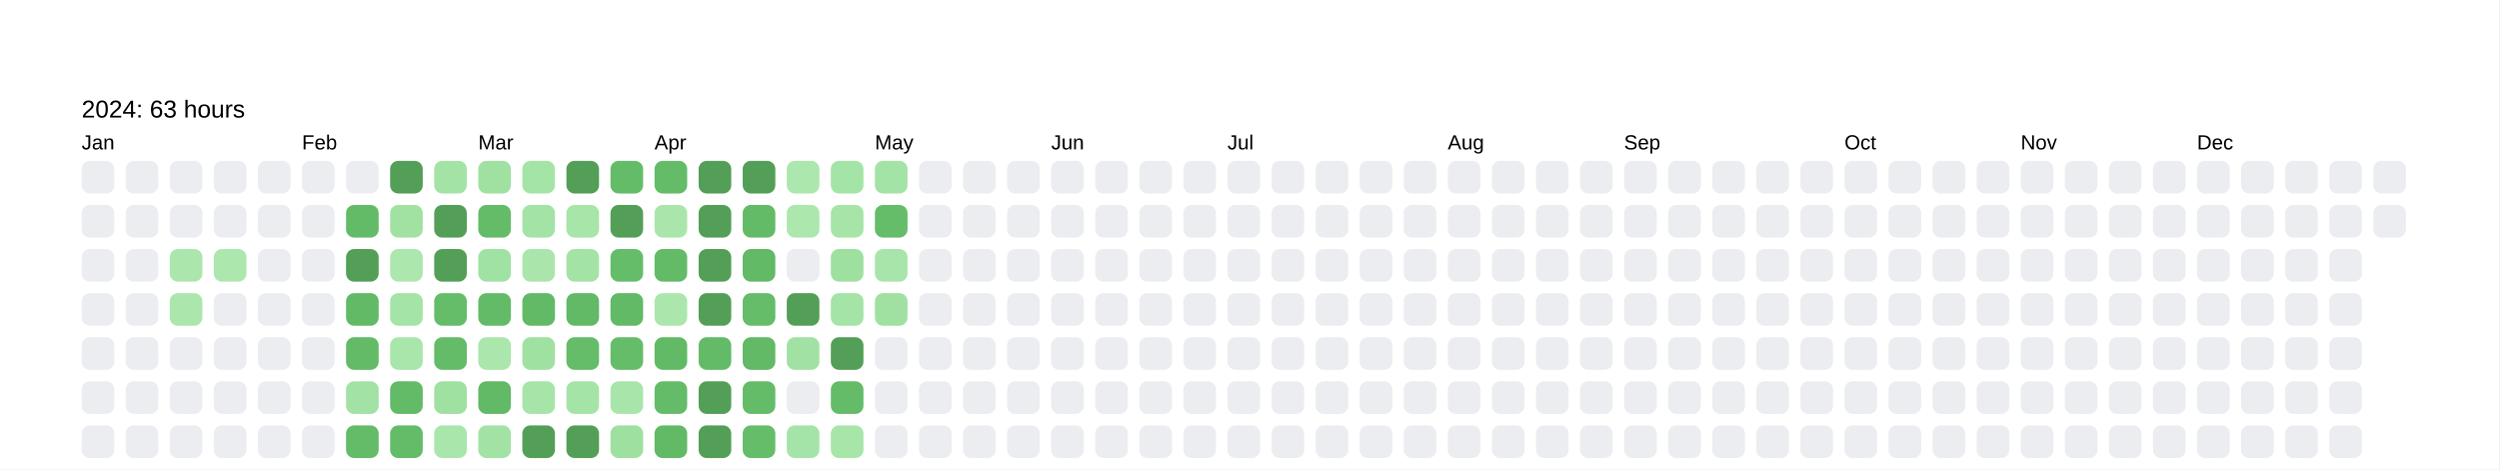
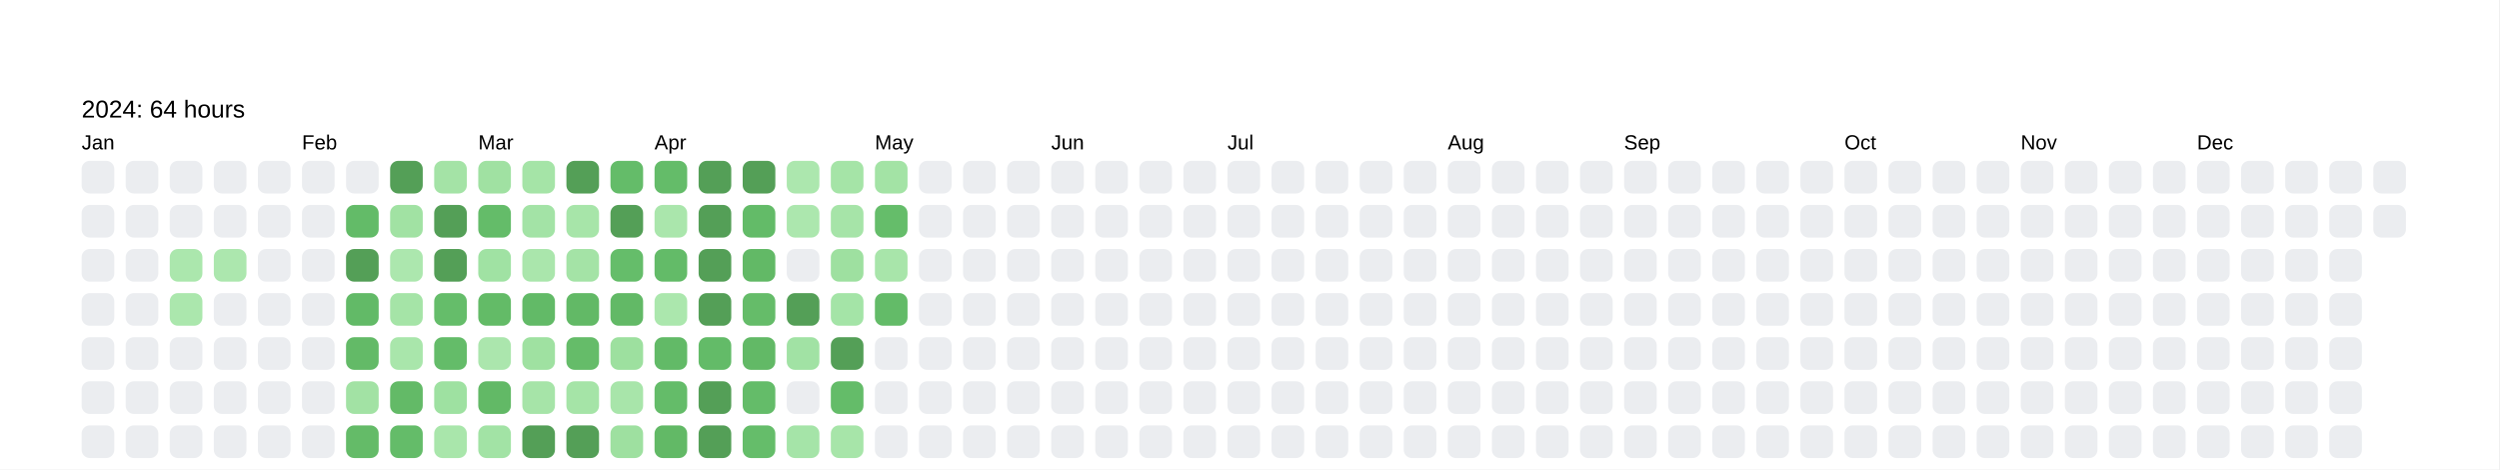
<svg xmlns="http://www.w3.org/2000/svg" baseProfile="full" height="57.5mm" version="1.1" viewBox="0,0,306.2,57.5" width="306.2mm">
  <defs />
  <rect fill="#FFFFFF" height="57.5" width="306.2" x="0" y="0" />
  <text fill="#000000" style="font-size:6px; font-family:Arial; font-weight:bold;" x="10" y="10" />
-   <text fill="#000000" style="font-size:3px; font-family:Arial;" x="10" y="14.4">2024: 63 hours</text>
+   <text fill="#000000" style="font-size:3px; font-family:Arial;" x="10" y="14.4">2024: 64 hours</text>
  <text fill="#000000" style="font-size:2.5px; font-family:Arial" x="10" y="18.3">Jan</text>
  <rect fill="#EBEDF0" height="4" rx="1" ry="1" width="4" x="10" y="19.7" />
  <rect fill="#EBEDF0" height="4" rx="1" ry="1" width="4" x="10" y="25.1" />
  <rect fill="#EBEDF0" height="4" rx="1" ry="1" width="4" x="10" y="30.5" />
  <rect fill="#EBEDF0" height="4" rx="1" ry="1" width="4" x="10" y="35.9" />
  <rect fill="#EBEDF0" height="4" rx="1" ry="1" width="4" x="10" y="41.3" />
  <rect fill="#EBEDF0" height="4" rx="1" ry="1" width="4" x="10" y="46.7" />
  <rect fill="#EBEDF0" height="4" rx="1" ry="1" width="4" x="10" y="52.1" />
  <rect fill="#EBEDF0" height="4" rx="1" ry="1" width="4" x="15.4" y="19.7" />
  <rect fill="#EBEDF0" height="4" rx="1" ry="1" width="4" x="15.4" y="25.1" />
  <rect fill="#EBEDF0" height="4" rx="1" ry="1" width="4" x="15.4" y="30.5" />
  <rect fill="#EBEDF0" height="4" rx="1" ry="1" width="4" x="15.4" y="35.9" />
  <rect fill="#EBEDF0" height="4" rx="1" ry="1" width="4" x="15.4" y="41.3" />
  <rect fill="#EBEDF0" height="4" rx="1" ry="1" width="4" x="15.4" y="46.7" />
  <rect fill="#EBEDF0" height="4" rx="1" ry="1" width="4" x="15.4" y="52.1" />
  <rect fill="#EBEDF0" height="4" rx="1" ry="1" width="4" x="20.8" y="19.7" />
  <rect fill="#EBEDF0" height="4" rx="1" ry="1" width="4" x="20.8" y="25.1" />
  <rect fill="#abe7ad" height="4" rx="1" ry="1" width="4" x="20.8" y="30.5" />
  <rect fill="#abe7ad" height="4" rx="1" ry="1" width="4" x="20.8" y="35.9" />
  <rect fill="#EBEDF0" height="4" rx="1" ry="1" width="4" x="20.8" y="41.3" />
  <rect fill="#EBEDF0" height="4" rx="1" ry="1" width="4" x="20.8" y="46.7" />
  <rect fill="#EBEDF0" height="4" rx="1" ry="1" width="4" x="20.8" y="52.1" />
  <rect fill="#EBEDF0" height="4" rx="1" ry="1" width="4" x="26.2" y="19.7" />
  <rect fill="#EBEDF0" height="4" rx="1" ry="1" width="4" x="26.2" y="25.1" />
  <rect fill="#ace7ae" height="4" rx="1" ry="1" width="4" x="26.2" y="30.5" />
  <rect fill="#EBEDF0" height="4" rx="1" ry="1" width="4" x="26.2" y="35.9" />
  <rect fill="#EBEDF0" height="4" rx="1" ry="1" width="4" x="26.2" y="41.3" />
  <rect fill="#EBEDF0" height="4" rx="1" ry="1" width="4" x="26.2" y="46.7" />
  <rect fill="#EBEDF0" height="4" rx="1" ry="1" width="4" x="26.2" y="52.1" />
  <rect fill="#EBEDF0" height="4" rx="1" ry="1" width="4" x="31.6" y="19.7" />
  <rect fill="#EBEDF0" height="4" rx="1" ry="1" width="4" x="31.6" y="25.1" />
  <rect fill="#EBEDF0" height="4" rx="1" ry="1" width="4" x="31.6" y="30.5" />
  <rect fill="#EBEDF0" height="4" rx="1" ry="1" width="4" x="31.6" y="35.9" />
  <rect fill="#EBEDF0" height="4" rx="1" ry="1" width="4" x="31.6" y="41.3" />
  <rect fill="#EBEDF0" height="4" rx="1" ry="1" width="4" x="31.6" y="46.7" />
  <rect fill="#EBEDF0" height="4" rx="1" ry="1" width="4" x="31.6" y="52.1" />
  <text fill="#000000" style="font-size:2.5px; font-family:Arial" x="37.0" y="18.3">Feb</text>
  <rect fill="#EBEDF0" height="4" rx="1" ry="1" width="4" x="37.0" y="19.7" />
  <rect fill="#EBEDF0" height="4" rx="1" ry="1" width="4" x="37.0" y="25.1" />
  <rect fill="#EBEDF0" height="4" rx="1" ry="1" width="4" x="37.0" y="30.5" />
  <rect fill="#EBEDF0" height="4" rx="1" ry="1" width="4" x="37.0" y="35.9" />
  <rect fill="#EBEDF0" height="4" rx="1" ry="1" width="4" x="37.0" y="41.3" />
  <rect fill="#EBEDF0" height="4" rx="1" ry="1" width="4" x="37.0" y="46.7" />
  <rect fill="#EBEDF0" height="4" rx="1" ry="1" width="4" x="37.0" y="52.1" />
  <rect fill="#EBEDF0" height="4" rx="1" ry="1" width="4" x="42.4" y="19.7" />
  <rect fill="#63bb68" height="4" rx="1" ry="1" width="4" x="42.4" y="25.1" />
  <rect fill="#549F57" height="4" rx="1" ry="1" width="4" x="42.4" y="30.5" />
  <rect fill="#62ba67" height="4" rx="1" ry="1" width="4" x="42.4" y="35.9" />
  <rect fill="#63ba67" height="4" rx="1" ry="1" width="4" x="42.4" y="41.3" />
  <rect fill="#a2e2a4" height="4" rx="1" ry="1" width="4" x="42.4" y="46.7" />
  <rect fill="#64bb68" height="4" rx="1" ry="1" width="4" x="42.4" y="52.1" />
  <rect fill="#549F57" height="4" rx="1" ry="1" width="4" x="47.8" y="19.7" />
  <rect fill="#a1e2a3" height="4" rx="1" ry="1" width="4" x="47.8" y="25.1" />
  <rect fill="#ace7ae" height="4" rx="1" ry="1" width="4" x="47.8" y="30.5" />
  <rect fill="#a5e4a7" height="4" rx="1" ry="1" width="4" x="47.8" y="35.9" />
  <rect fill="#a9e6ab" height="4" rx="1" ry="1" width="4" x="47.8" y="41.3" />
  <rect fill="#63ba67" height="4" rx="1" ry="1" width="4" x="47.8" y="46.7" />
  <rect fill="#64bc69" height="4" rx="1" ry="1" width="4" x="47.8" y="52.1" />
  <rect fill="#a4e3a6" height="4" rx="1" ry="1" width="4" x="53.2" y="19.7" />
  <rect fill="#549F57" height="4" rx="1" ry="1" width="4" x="53.2" y="25.1" />
  <rect fill="#549F57" height="4" rx="1" ry="1" width="4" x="53.2" y="30.5" />
  <rect fill="#65bd6a" height="4" rx="1" ry="1" width="4" x="53.2" y="35.9" />
  <rect fill="#64bc69" height="4" rx="1" ry="1" width="4" x="53.2" y="41.3" />
  <rect fill="#9ee1a1" height="4" rx="1" ry="1" width="4" x="53.2" y="46.7" />
  <rect fill="#a9e6ab" height="4" rx="1" ry="1" width="4" x="53.2" y="52.1" />
  <text fill="#000000" style="font-size:2.5px; font-family:Arial" x="58.6" y="18.3">Mar</text>
  <rect fill="#a0e1a2" height="4" rx="1" ry="1" width="4" x="58.6" y="19.7" />
  <rect fill="#64bc69" height="4" rx="1" ry="1" width="4" x="58.6" y="25.1" />
  <rect fill="#a0e2a3" height="4" rx="1" ry="1" width="4" x="58.6" y="30.5" />
  <rect fill="#63bb67" height="4" rx="1" ry="1" width="4" x="58.6" y="35.9" />
  <rect fill="#abe6ad" height="4" rx="1" ry="1" width="4" x="58.6" y="41.3" />
  <rect fill="#62b966" height="4" rx="1" ry="1" width="4" x="58.6" y="46.7" />
  <rect fill="#a2e3a5" height="4" rx="1" ry="1" width="4" x="58.6" y="52.1" />
  <rect fill="#a5e4a7" height="4" rx="1" ry="1" width="4" x="64" y="19.7" />
  <rect fill="#a3e3a6" height="4" rx="1" ry="1" width="4" x="64" y="25.1" />
  <rect fill="#aae6ac" height="4" rx="1" ry="1" width="4" x="64" y="30.5" />
  <rect fill="#62ba67" height="4" rx="1" ry="1" width="4" x="64" y="35.9" />
  <rect fill="#9fe1a1" height="4" rx="1" ry="1" width="4" x="64" y="41.3" />
  <rect fill="#a6e4a8" height="4" rx="1" ry="1" width="4" x="64" y="46.7" />
  <rect fill="#549F57" height="4" rx="1" ry="1" width="4" x="64" y="52.1" />
  <rect fill="#549F57" height="4" rx="1" ry="1" width="4" x="69.4" y="19.7" />
  <rect fill="#a7e5a9" height="4" rx="1" ry="1" width="4" x="69.4" y="25.1" />
  <rect fill="#a4e3a6" height="4" rx="1" ry="1" width="4" x="69.4" y="30.5" />
  <rect fill="#62b966" height="4" rx="1" ry="1" width="4" x="69.4" y="35.9" />
  <rect fill="#65bc69" height="4" rx="1" ry="1" width="4" x="69.4" y="41.3" />
  <rect fill="#a5e4a7" height="4" rx="1" ry="1" width="4" x="69.4" y="46.7" />
  <rect fill="#549F57" height="4" rx="1" ry="1" width="4" x="69.4" y="52.1" />
  <rect fill="#64bc69" height="4" rx="1" ry="1" width="4" x="74.8" y="19.7" />
  <rect fill="#549F57" height="4" rx="1" ry="1" width="4" x="74.8" y="25.1" />
  <rect fill="#65bd6a" height="4" rx="1" ry="1" width="4" x="74.8" y="30.5" />
  <rect fill="#62b966" height="4" rx="1" ry="1" width="4" x="74.8" y="35.9" />
-   <rect fill="#65bd6a" height="4" rx="1" ry="1" width="4" x="74.8" y="41.3" />
+   <rect fill="#9de09f" height="4" rx="1" ry="1" width="4" x="74.8" y="41.3" />
  <rect fill="#a8e5aa" height="4" rx="1" ry="1" width="4" x="74.8" y="46.7" />
  <rect fill="#9ee0a0" height="4" rx="1" ry="1" width="4" x="74.8" y="52.1" />
  <text fill="#000000" style="font-size:2.5px; font-family:Arial" x="80.2" y="18.3">Apr</text>
  <rect fill="#64bc69" height="4" rx="1" ry="1" width="4" x="80.2" y="19.7" />
  <rect fill="#aae6ac" height="4" rx="1" ry="1" width="4" x="80.2" y="25.1" />
  <rect fill="#63bb68" height="4" rx="1" ry="1" width="4" x="80.2" y="30.5" />
  <rect fill="#abe7ad" height="4" rx="1" ry="1" width="4" x="80.2" y="35.9" />
  <rect fill="#62ba67" height="4" rx="1" ry="1" width="4" x="80.2" y="41.3" />
  <rect fill="#64bc69" height="4" rx="1" ry="1" width="4" x="80.2" y="46.7" />
  <rect fill="#62b966" height="4" rx="1" ry="1" width="4" x="80.2" y="52.1" />
  <rect fill="#549F57" height="4" rx="1" ry="1" width="4" x="85.6" y="19.7" />
  <rect fill="#549F57" height="4" rx="1" ry="1" width="4" x="85.6" y="25.1" />
  <rect fill="#549F57" height="4" rx="1" ry="1" width="4" x="85.6" y="30.5" />
  <rect fill="#549F57" height="4" rx="1" ry="1" width="4" x="85.6" y="35.9" />
  <rect fill="#63bb68" height="4" rx="1" ry="1" width="4" x="85.6" y="41.3" />
  <rect fill="#549F57" height="4" rx="1" ry="1" width="4" x="85.6" y="46.7" />
  <rect fill="#549F57" height="4" rx="1" ry="1" width="4" x="85.6" y="52.1" />
  <rect fill="#549F57" height="4" rx="1" ry="1" width="4" x="91" y="19.7" />
  <rect fill="#63bb68" height="4" rx="1" ry="1" width="4" x="91" y="25.1" />
  <rect fill="#62b966" height="4" rx="1" ry="1" width="4" x="91" y="30.5" />
  <rect fill="#65bc69" height="4" rx="1" ry="1" width="4" x="91" y="35.9" />
  <rect fill="#62b966" height="4" rx="1" ry="1" width="4" x="91" y="41.3" />
  <rect fill="#64bc69" height="4" rx="1" ry="1" width="4" x="91" y="46.7" />
  <rect fill="#65bd6a" height="4" rx="1" ry="1" width="4" x="91" y="52.1" />
  <rect fill="#ace7ae" height="4" rx="1" ry="1" width="4" x="96.4" y="19.7" />
  <rect fill="#ace7ae" height="4" rx="1" ry="1" width="4" x="96.4" y="25.1" />
  <rect fill="#EBEDF0" height="4" rx="1" ry="1" width="4" x="96.4" y="30.5" />
  <rect fill="#549F57" height="4" rx="1" ry="1" width="4" x="96.4" y="35.9" />
  <rect fill="#a1e2a4" height="4" rx="1" ry="1" width="4" x="96.4" y="41.3" />
  <rect fill="#EBEDF0" height="4" rx="1" ry="1" width="4" x="96.4" y="46.7" />
  <rect fill="#a5e4a8" height="4" rx="1" ry="1" width="4" x="96.4" y="52.1" />
  <rect fill="#a5e4a7" height="4" rx="1" ry="1" width="4" x="101.8" y="19.7" />
  <rect fill="#a6e4a8" height="4" rx="1" ry="1" width="4" x="101.8" y="25.1" />
  <rect fill="#9ee0a0" height="4" rx="1" ry="1" width="4" x="101.8" y="30.5" />
  <rect fill="#a4e4a7" height="4" rx="1" ry="1" width="4" x="101.8" y="35.9" />
  <rect fill="#549F57" height="4" rx="1" ry="1" width="4" x="101.8" y="41.3" />
  <rect fill="#64bc69" height="4" rx="1" ry="1" width="4" x="101.8" y="46.7" />
  <rect fill="#a7e5a9" height="4" rx="1" ry="1" width="4" x="101.8" y="52.1" />
  <text fill="#000000" style="font-size:2.5px; font-family:Arial" x="107.2" y="18.3">May</text>
  <rect fill="#a3e3a5" height="4" rx="1" ry="1" width="4" x="107.2" y="19.7" />
  <rect fill="#65bd6a" height="4" rx="1" ry="1" width="4" x="107.2" y="25.1" />
  <rect fill="#a8e5aa" height="4" rx="1" ry="1" width="4" x="107.2" y="30.5" />
-   <rect fill="#a0e1a2" height="4" rx="1" ry="1" width="4" x="107.2" y="35.9" />
+   <rect fill="#63bb68" height="4" rx="1" ry="1" width="4" x="107.2" y="35.9" />
  <rect fill="#EBEDF0" height="4" rx="1" ry="1" width="4" x="107.2" y="41.3" />
  <rect fill="#EBEDF0" height="4" rx="1" ry="1" width="4" x="107.2" y="46.7" />
  <rect fill="#EBEDF0" height="4" rx="1" ry="1" width="4" x="107.2" y="52.1" />
  <rect fill="#EBEDF0" height="4" rx="1" ry="1" width="4" x="112.6" y="19.7" />
  <rect fill="#EBEDF0" height="4" rx="1" ry="1" width="4" x="112.6" y="25.1" />
  <rect fill="#EBEDF0" height="4" rx="1" ry="1" width="4" x="112.6" y="30.5" />
  <rect fill="#EBEDF0" height="4" rx="1" ry="1" width="4" x="112.6" y="35.9" />
  <rect fill="#EBEDF0" height="4" rx="1" ry="1" width="4" x="112.6" y="41.3" />
  <rect fill="#EBEDF0" height="4" rx="1" ry="1" width="4" x="112.6" y="46.7" />
  <rect fill="#EBEDF0" height="4" rx="1" ry="1" width="4" x="112.6" y="52.1" />
  <rect fill="#EBEDF0" height="4" rx="1" ry="1" width="4" x="118" y="19.7" />
  <rect fill="#EBEDF0" height="4" rx="1" ry="1" width="4" x="118" y="25.1" />
  <rect fill="#EBEDF0" height="4" rx="1" ry="1" width="4" x="118" y="30.5" />
  <rect fill="#EBEDF0" height="4" rx="1" ry="1" width="4" x="118" y="35.9" />
  <rect fill="#EBEDF0" height="4" rx="1" ry="1" width="4" x="118" y="41.3" />
  <rect fill="#EBEDF0" height="4" rx="1" ry="1" width="4" x="118" y="46.7" />
  <rect fill="#EBEDF0" height="4" rx="1" ry="1" width="4" x="118" y="52.1" />
  <rect fill="#EBEDF0" height="4" rx="1" ry="1" width="4" x="123.4" y="19.7" />
  <rect fill="#EBEDF0" height="4" rx="1" ry="1" width="4" x="123.4" y="25.1" />
  <rect fill="#EBEDF0" height="4" rx="1" ry="1" width="4" x="123.4" y="30.5" />
  <rect fill="#EBEDF0" height="4" rx="1" ry="1" width="4" x="123.4" y="35.9" />
  <rect fill="#EBEDF0" height="4" rx="1" ry="1" width="4" x="123.4" y="41.3" />
  <rect fill="#EBEDF0" height="4" rx="1" ry="1" width="4" x="123.4" y="46.7" />
  <rect fill="#EBEDF0" height="4" rx="1" ry="1" width="4" x="123.4" y="52.1" />
  <text fill="#000000" style="font-size:2.5px; font-family:Arial" x="128.8" y="18.3">Jun</text>
  <rect fill="#EBEDF0" height="4" rx="1" ry="1" width="4" x="128.8" y="19.7" />
  <rect fill="#EBEDF0" height="4" rx="1" ry="1" width="4" x="128.8" y="25.1" />
  <rect fill="#EBEDF0" height="4" rx="1" ry="1" width="4" x="128.8" y="30.5" />
  <rect fill="#EBEDF0" height="4" rx="1" ry="1" width="4" x="128.8" y="35.9" />
  <rect fill="#EBEDF0" height="4" rx="1" ry="1" width="4" x="128.8" y="41.3" />
  <rect fill="#EBEDF0" height="4" rx="1" ry="1" width="4" x="128.8" y="46.7" />
  <rect fill="#EBEDF0" height="4" rx="1" ry="1" width="4" x="128.8" y="52.1" />
  <rect fill="#EBEDF0" height="4" rx="1" ry="1" width="4" x="134.2" y="19.7" />
  <rect fill="#EBEDF0" height="4" rx="1" ry="1" width="4" x="134.2" y="25.1" />
  <rect fill="#EBEDF0" height="4" rx="1" ry="1" width="4" x="134.2" y="30.5" />
  <rect fill="#EBEDF0" height="4" rx="1" ry="1" width="4" x="134.2" y="35.9" />
  <rect fill="#EBEDF0" height="4" rx="1" ry="1" width="4" x="134.2" y="41.3" />
  <rect fill="#EBEDF0" height="4" rx="1" ry="1" width="4" x="134.2" y="46.7" />
  <rect fill="#EBEDF0" height="4" rx="1" ry="1" width="4" x="134.2" y="52.1" />
  <rect fill="#EBEDF0" height="4" rx="1" ry="1" width="4" x="139.6" y="19.7" />
  <rect fill="#EBEDF0" height="4" rx="1" ry="1" width="4" x="139.6" y="25.1" />
  <rect fill="#EBEDF0" height="4" rx="1" ry="1" width="4" x="139.6" y="30.5" />
  <rect fill="#EBEDF0" height="4" rx="1" ry="1" width="4" x="139.6" y="35.9" />
  <rect fill="#EBEDF0" height="4" rx="1" ry="1" width="4" x="139.6" y="41.3" />
  <rect fill="#EBEDF0" height="4" rx="1" ry="1" width="4" x="139.6" y="46.7" />
  <rect fill="#EBEDF0" height="4" rx="1" ry="1" width="4" x="139.6" y="52.1" />
  <rect fill="#EBEDF0" height="4" rx="1" ry="1" width="4" x="145" y="19.7" />
  <rect fill="#EBEDF0" height="4" rx="1" ry="1" width="4" x="145" y="25.1" />
  <rect fill="#EBEDF0" height="4" rx="1" ry="1" width="4" x="145" y="30.5" />
  <rect fill="#EBEDF0" height="4" rx="1" ry="1" width="4" x="145" y="35.9" />
  <rect fill="#EBEDF0" height="4" rx="1" ry="1" width="4" x="145" y="41.3" />
  <rect fill="#EBEDF0" height="4" rx="1" ry="1" width="4" x="145" y="46.7" />
  <rect fill="#EBEDF0" height="4" rx="1" ry="1" width="4" x="145" y="52.1" />
  <text fill="#000000" style="font-size:2.5px; font-family:Arial" x="150.4" y="18.3">Jul</text>
  <rect fill="#EBEDF0" height="4" rx="1" ry="1" width="4" x="150.4" y="19.7" />
  <rect fill="#EBEDF0" height="4" rx="1" ry="1" width="4" x="150.4" y="25.1" />
  <rect fill="#EBEDF0" height="4" rx="1" ry="1" width="4" x="150.4" y="30.5" />
  <rect fill="#EBEDF0" height="4" rx="1" ry="1" width="4" x="150.4" y="35.9" />
  <rect fill="#EBEDF0" height="4" rx="1" ry="1" width="4" x="150.4" y="41.3" />
  <rect fill="#EBEDF0" height="4" rx="1" ry="1" width="4" x="150.4" y="46.7" />
  <rect fill="#EBEDF0" height="4" rx="1" ry="1" width="4" x="150.4" y="52.1" />
  <rect fill="#EBEDF0" height="4" rx="1" ry="1" width="4" x="155.8" y="19.7" />
  <rect fill="#EBEDF0" height="4" rx="1" ry="1" width="4" x="155.8" y="25.1" />
  <rect fill="#EBEDF0" height="4" rx="1" ry="1" width="4" x="155.8" y="30.5" />
  <rect fill="#EBEDF0" height="4" rx="1" ry="1" width="4" x="155.8" y="35.9" />
  <rect fill="#EBEDF0" height="4" rx="1" ry="1" width="4" x="155.8" y="41.3" />
  <rect fill="#EBEDF0" height="4" rx="1" ry="1" width="4" x="155.8" y="46.7" />
  <rect fill="#EBEDF0" height="4" rx="1" ry="1" width="4" x="155.8" y="52.1" />
  <rect fill="#EBEDF0" height="4" rx="1" ry="1" width="4" x="161.2" y="19.7" />
  <rect fill="#EBEDF0" height="4" rx="1" ry="1" width="4" x="161.2" y="25.1" />
  <rect fill="#EBEDF0" height="4" rx="1" ry="1" width="4" x="161.2" y="30.5" />
  <rect fill="#EBEDF0" height="4" rx="1" ry="1" width="4" x="161.2" y="35.9" />
  <rect fill="#EBEDF0" height="4" rx="1" ry="1" width="4" x="161.2" y="41.3" />
  <rect fill="#EBEDF0" height="4" rx="1" ry="1" width="4" x="161.2" y="46.7" />
  <rect fill="#EBEDF0" height="4" rx="1" ry="1" width="4" x="161.2" y="52.1" />
  <rect fill="#EBEDF0" height="4" rx="1" ry="1" width="4" x="166.6" y="19.7" />
  <rect fill="#EBEDF0" height="4" rx="1" ry="1" width="4" x="166.6" y="25.1" />
  <rect fill="#EBEDF0" height="4" rx="1" ry="1" width="4" x="166.6" y="30.5" />
  <rect fill="#EBEDF0" height="4" rx="1" ry="1" width="4" x="166.6" y="35.9" />
  <rect fill="#EBEDF0" height="4" rx="1" ry="1" width="4" x="166.6" y="41.3" />
  <rect fill="#EBEDF0" height="4" rx="1" ry="1" width="4" x="166.6" y="46.7" />
  <rect fill="#EBEDF0" height="4" rx="1" ry="1" width="4" x="166.6" y="52.1" />
  <rect fill="#EBEDF0" height="4" rx="1" ry="1" width="4" x="172" y="19.7" />
  <rect fill="#EBEDF0" height="4" rx="1" ry="1" width="4" x="172" y="25.1" />
  <rect fill="#EBEDF0" height="4" rx="1" ry="1" width="4" x="172" y="30.5" />
  <rect fill="#EBEDF0" height="4" rx="1" ry="1" width="4" x="172" y="35.9" />
  <rect fill="#EBEDF0" height="4" rx="1" ry="1" width="4" x="172" y="41.3" />
  <rect fill="#EBEDF0" height="4" rx="1" ry="1" width="4" x="172" y="46.7" />
  <rect fill="#EBEDF0" height="4" rx="1" ry="1" width="4" x="172" y="52.1" />
  <text fill="#000000" style="font-size:2.5px; font-family:Arial" x="177.4" y="18.3">Aug</text>
  <rect fill="#EBEDF0" height="4" rx="1" ry="1" width="4" x="177.4" y="19.7" />
  <rect fill="#EBEDF0" height="4" rx="1" ry="1" width="4" x="177.4" y="25.1" />
  <rect fill="#EBEDF0" height="4" rx="1" ry="1" width="4" x="177.4" y="30.5" />
  <rect fill="#EBEDF0" height="4" rx="1" ry="1" width="4" x="177.4" y="35.9" />
  <rect fill="#EBEDF0" height="4" rx="1" ry="1" width="4" x="177.4" y="41.3" />
  <rect fill="#EBEDF0" height="4" rx="1" ry="1" width="4" x="177.4" y="46.7" />
  <rect fill="#EBEDF0" height="4" rx="1" ry="1" width="4" x="177.4" y="52.1" />
  <rect fill="#EBEDF0" height="4" rx="1" ry="1" width="4" x="182.8" y="19.7" />
  <rect fill="#EBEDF0" height="4" rx="1" ry="1" width="4" x="182.8" y="25.1" />
  <rect fill="#EBEDF0" height="4" rx="1" ry="1" width="4" x="182.8" y="30.5" />
  <rect fill="#EBEDF0" height="4" rx="1" ry="1" width="4" x="182.8" y="35.9" />
  <rect fill="#EBEDF0" height="4" rx="1" ry="1" width="4" x="182.8" y="41.3" />
  <rect fill="#EBEDF0" height="4" rx="1" ry="1" width="4" x="182.8" y="46.7" />
  <rect fill="#EBEDF0" height="4" rx="1" ry="1" width="4" x="182.8" y="52.1" />
  <rect fill="#EBEDF0" height="4" rx="1" ry="1" width="4" x="188.2" y="19.7" />
  <rect fill="#EBEDF0" height="4" rx="1" ry="1" width="4" x="188.2" y="25.1" />
  <rect fill="#EBEDF0" height="4" rx="1" ry="1" width="4" x="188.2" y="30.5" />
  <rect fill="#EBEDF0" height="4" rx="1" ry="1" width="4" x="188.2" y="35.9" />
  <rect fill="#EBEDF0" height="4" rx="1" ry="1" width="4" x="188.2" y="41.3" />
  <rect fill="#EBEDF0" height="4" rx="1" ry="1" width="4" x="188.2" y="46.7" />
  <rect fill="#EBEDF0" height="4" rx="1" ry="1" width="4" x="188.2" y="52.1" />
  <rect fill="#EBEDF0" height="4" rx="1" ry="1" width="4" x="193.6" y="19.7" />
  <rect fill="#EBEDF0" height="4" rx="1" ry="1" width="4" x="193.6" y="25.1" />
  <rect fill="#EBEDF0" height="4" rx="1" ry="1" width="4" x="193.6" y="30.5" />
  <rect fill="#EBEDF0" height="4" rx="1" ry="1" width="4" x="193.6" y="35.9" />
  <rect fill="#EBEDF0" height="4" rx="1" ry="1" width="4" x="193.6" y="41.3" />
  <rect fill="#EBEDF0" height="4" rx="1" ry="1" width="4" x="193.6" y="46.7" />
  <rect fill="#EBEDF0" height="4" rx="1" ry="1" width="4" x="193.6" y="52.1" />
  <text fill="#000000" style="font-size:2.5px; font-family:Arial" x="199" y="18.3">Sep</text>
  <rect fill="#EBEDF0" height="4" rx="1" ry="1" width="4" x="199" y="19.7" />
  <rect fill="#EBEDF0" height="4" rx="1" ry="1" width="4" x="199" y="25.1" />
  <rect fill="#EBEDF0" height="4" rx="1" ry="1" width="4" x="199" y="30.5" />
  <rect fill="#EBEDF0" height="4" rx="1" ry="1" width="4" x="199" y="35.9" />
  <rect fill="#EBEDF0" height="4" rx="1" ry="1" width="4" x="199" y="41.3" />
  <rect fill="#EBEDF0" height="4" rx="1" ry="1" width="4" x="199" y="46.7" />
  <rect fill="#EBEDF0" height="4" rx="1" ry="1" width="4" x="199" y="52.1" />
  <rect fill="#EBEDF0" height="4" rx="1" ry="1" width="4" x="204.4" y="19.7" />
  <rect fill="#EBEDF0" height="4" rx="1" ry="1" width="4" x="204.4" y="25.1" />
  <rect fill="#EBEDF0" height="4" rx="1" ry="1" width="4" x="204.4" y="30.5" />
  <rect fill="#EBEDF0" height="4" rx="1" ry="1" width="4" x="204.4" y="35.9" />
  <rect fill="#EBEDF0" height="4" rx="1" ry="1" width="4" x="204.4" y="41.3" />
  <rect fill="#EBEDF0" height="4" rx="1" ry="1" width="4" x="204.4" y="46.7" />
  <rect fill="#EBEDF0" height="4" rx="1" ry="1" width="4" x="204.4" y="52.1" />
  <rect fill="#EBEDF0" height="4" rx="1" ry="1" width="4" x="209.8" y="19.7" />
  <rect fill="#EBEDF0" height="4" rx="1" ry="1" width="4" x="209.8" y="25.1" />
  <rect fill="#EBEDF0" height="4" rx="1" ry="1" width="4" x="209.8" y="30.5" />
  <rect fill="#EBEDF0" height="4" rx="1" ry="1" width="4" x="209.8" y="35.9" />
  <rect fill="#EBEDF0" height="4" rx="1" ry="1" width="4" x="209.8" y="41.3" />
  <rect fill="#EBEDF0" height="4" rx="1" ry="1" width="4" x="209.8" y="46.7" />
  <rect fill="#EBEDF0" height="4" rx="1" ry="1" width="4" x="209.8" y="52.1" />
  <rect fill="#EBEDF0" height="4" rx="1" ry="1" width="4" x="215.2" y="19.7" />
  <rect fill="#EBEDF0" height="4" rx="1" ry="1" width="4" x="215.2" y="25.1" />
  <rect fill="#EBEDF0" height="4" rx="1" ry="1" width="4" x="215.2" y="30.5" />
  <rect fill="#EBEDF0" height="4" rx="1" ry="1" width="4" x="215.2" y="35.9" />
  <rect fill="#EBEDF0" height="4" rx="1" ry="1" width="4" x="215.2" y="41.3" />
  <rect fill="#EBEDF0" height="4" rx="1" ry="1" width="4" x="215.2" y="46.7" />
  <rect fill="#EBEDF0" height="4" rx="1" ry="1" width="4" x="215.2" y="52.1" />
  <rect fill="#EBEDF0" height="4" rx="1" ry="1" width="4" x="220.6" y="19.7" />
  <rect fill="#EBEDF0" height="4" rx="1" ry="1" width="4" x="220.6" y="25.1" />
  <rect fill="#EBEDF0" height="4" rx="1" ry="1" width="4" x="220.6" y="30.5" />
  <rect fill="#EBEDF0" height="4" rx="1" ry="1" width="4" x="220.6" y="35.9" />
  <rect fill="#EBEDF0" height="4" rx="1" ry="1" width="4" x="220.6" y="41.3" />
  <rect fill="#EBEDF0" height="4" rx="1" ry="1" width="4" x="220.6" y="46.7" />
  <rect fill="#EBEDF0" height="4" rx="1" ry="1" width="4" x="220.6" y="52.1" />
  <text fill="#000000" style="font-size:2.5px; font-family:Arial" x="226" y="18.3">Oct</text>
  <rect fill="#EBEDF0" height="4" rx="1" ry="1" width="4" x="226" y="19.7" />
  <rect fill="#EBEDF0" height="4" rx="1" ry="1" width="4" x="226" y="25.1" />
  <rect fill="#EBEDF0" height="4" rx="1" ry="1" width="4" x="226" y="30.5" />
  <rect fill="#EBEDF0" height="4" rx="1" ry="1" width="4" x="226" y="35.9" />
  <rect fill="#EBEDF0" height="4" rx="1" ry="1" width="4" x="226" y="41.3" />
  <rect fill="#EBEDF0" height="4" rx="1" ry="1" width="4" x="226" y="46.7" />
  <rect fill="#EBEDF0" height="4" rx="1" ry="1" width="4" x="226" y="52.1" />
  <rect fill="#EBEDF0" height="4" rx="1" ry="1" width="4" x="231.4" y="19.7" />
  <rect fill="#EBEDF0" height="4" rx="1" ry="1" width="4" x="231.4" y="25.1" />
  <rect fill="#EBEDF0" height="4" rx="1" ry="1" width="4" x="231.4" y="30.5" />
  <rect fill="#EBEDF0" height="4" rx="1" ry="1" width="4" x="231.4" y="35.9" />
  <rect fill="#EBEDF0" height="4" rx="1" ry="1" width="4" x="231.4" y="41.3" />
  <rect fill="#EBEDF0" height="4" rx="1" ry="1" width="4" x="231.4" y="46.7" />
  <rect fill="#EBEDF0" height="4" rx="1" ry="1" width="4" x="231.4" y="52.1" />
  <rect fill="#EBEDF0" height="4" rx="1" ry="1" width="4" x="236.8" y="19.7" />
  <rect fill="#EBEDF0" height="4" rx="1" ry="1" width="4" x="236.8" y="25.1" />
  <rect fill="#EBEDF0" height="4" rx="1" ry="1" width="4" x="236.8" y="30.5" />
  <rect fill="#EBEDF0" height="4" rx="1" ry="1" width="4" x="236.8" y="35.9" />
  <rect fill="#EBEDF0" height="4" rx="1" ry="1" width="4" x="236.8" y="41.3" />
  <rect fill="#EBEDF0" height="4" rx="1" ry="1" width="4" x="236.8" y="46.7" />
  <rect fill="#EBEDF0" height="4" rx="1" ry="1" width="4" x="236.8" y="52.1" />
  <rect fill="#EBEDF0" height="4" rx="1" ry="1" width="4" x="242.2" y="19.7" />
  <rect fill="#EBEDF0" height="4" rx="1" ry="1" width="4" x="242.2" y="25.1" />
  <rect fill="#EBEDF0" height="4" rx="1" ry="1" width="4" x="242.2" y="30.5" />
  <rect fill="#EBEDF0" height="4" rx="1" ry="1" width="4" x="242.2" y="35.9" />
  <rect fill="#EBEDF0" height="4" rx="1" ry="1" width="4" x="242.2" y="41.3" />
  <rect fill="#EBEDF0" height="4" rx="1" ry="1" width="4" x="242.2" y="46.7" />
  <rect fill="#EBEDF0" height="4" rx="1" ry="1" width="4" x="242.2" y="52.1" />
  <text fill="#000000" style="font-size:2.5px; font-family:Arial" x="247.6" y="18.3">Nov</text>
  <rect fill="#EBEDF0" height="4" rx="1" ry="1" width="4" x="247.6" y="19.7" />
  <rect fill="#EBEDF0" height="4" rx="1" ry="1" width="4" x="247.6" y="25.1" />
  <rect fill="#EBEDF0" height="4" rx="1" ry="1" width="4" x="247.6" y="30.5" />
  <rect fill="#EBEDF0" height="4" rx="1" ry="1" width="4" x="247.6" y="35.9" />
  <rect fill="#EBEDF0" height="4" rx="1" ry="1" width="4" x="247.6" y="41.3" />
  <rect fill="#EBEDF0" height="4" rx="1" ry="1" width="4" x="247.6" y="46.7" />
  <rect fill="#EBEDF0" height="4" rx="1" ry="1" width="4" x="247.6" y="52.1" />
  <rect fill="#EBEDF0" height="4" rx="1" ry="1" width="4" x="253" y="19.7" />
  <rect fill="#EBEDF0" height="4" rx="1" ry="1" width="4" x="253" y="25.1" />
  <rect fill="#EBEDF0" height="4" rx="1" ry="1" width="4" x="253" y="30.5" />
  <rect fill="#EBEDF0" height="4" rx="1" ry="1" width="4" x="253" y="35.9" />
  <rect fill="#EBEDF0" height="4" rx="1" ry="1" width="4" x="253" y="41.3" />
  <rect fill="#EBEDF0" height="4" rx="1" ry="1" width="4" x="253" y="46.7" />
  <rect fill="#EBEDF0" height="4" rx="1" ry="1" width="4" x="253" y="52.1" />
  <rect fill="#EBEDF0" height="4" rx="1" ry="1" width="4" x="258.4" y="19.7" />
  <rect fill="#EBEDF0" height="4" rx="1" ry="1" width="4" x="258.4" y="25.1" />
  <rect fill="#EBEDF0" height="4" rx="1" ry="1" width="4" x="258.4" y="30.5" />
  <rect fill="#EBEDF0" height="4" rx="1" ry="1" width="4" x="258.4" y="35.9" />
  <rect fill="#EBEDF0" height="4" rx="1" ry="1" width="4" x="258.4" y="41.3" />
  <rect fill="#EBEDF0" height="4" rx="1" ry="1" width="4" x="258.4" y="46.7" />
  <rect fill="#EBEDF0" height="4" rx="1" ry="1" width="4" x="258.4" y="52.1" />
  <rect fill="#EBEDF0" height="4" rx="1" ry="1" width="4" x="263.8" y="19.7" />
  <rect fill="#EBEDF0" height="4" rx="1" ry="1" width="4" x="263.8" y="25.1" />
  <rect fill="#EBEDF0" height="4" rx="1" ry="1" width="4" x="263.8" y="30.5" />
  <rect fill="#EBEDF0" height="4" rx="1" ry="1" width="4" x="263.8" y="35.9" />
  <rect fill="#EBEDF0" height="4" rx="1" ry="1" width="4" x="263.8" y="41.3" />
  <rect fill="#EBEDF0" height="4" rx="1" ry="1" width="4" x="263.8" y="46.7" />
  <rect fill="#EBEDF0" height="4" rx="1" ry="1" width="4" x="263.8" y="52.1" />
  <text fill="#000000" style="font-size:2.5px; font-family:Arial" x="269.2" y="18.3">Dec</text>
  <rect fill="#EBEDF0" height="4" rx="1" ry="1" width="4" x="269.2" y="19.7" />
  <rect fill="#EBEDF0" height="4" rx="1" ry="1" width="4" x="269.2" y="25.1" />
  <rect fill="#EBEDF0" height="4" rx="1" ry="1" width="4" x="269.2" y="30.5" />
  <rect fill="#EBEDF0" height="4" rx="1" ry="1" width="4" x="269.2" y="35.9" />
  <rect fill="#EBEDF0" height="4" rx="1" ry="1" width="4" x="269.2" y="41.3" />
  <rect fill="#EBEDF0" height="4" rx="1" ry="1" width="4" x="269.2" y="46.7" />
  <rect fill="#EBEDF0" height="4" rx="1" ry="1" width="4" x="269.2" y="52.1" />
  <rect fill="#EBEDF0" height="4" rx="1" ry="1" width="4" x="274.6" y="19.7" />
  <rect fill="#EBEDF0" height="4" rx="1" ry="1" width="4" x="274.6" y="25.1" />
  <rect fill="#EBEDF0" height="4" rx="1" ry="1" width="4" x="274.6" y="30.5" />
  <rect fill="#EBEDF0" height="4" rx="1" ry="1" width="4" x="274.6" y="35.9" />
  <rect fill="#EBEDF0" height="4" rx="1" ry="1" width="4" x="274.6" y="41.3" />
  <rect fill="#EBEDF0" height="4" rx="1" ry="1" width="4" x="274.6" y="46.7" />
  <rect fill="#EBEDF0" height="4" rx="1" ry="1" width="4" x="274.6" y="52.1" />
  <rect fill="#EBEDF0" height="4" rx="1" ry="1" width="4" x="280" y="19.7" />
  <rect fill="#EBEDF0" height="4" rx="1" ry="1" width="4" x="280" y="25.1" />
  <rect fill="#EBEDF0" height="4" rx="1" ry="1" width="4" x="280" y="30.5" />
  <rect fill="#EBEDF0" height="4" rx="1" ry="1" width="4" x="280" y="35.9" />
  <rect fill="#EBEDF0" height="4" rx="1" ry="1" width="4" x="280" y="41.3" />
  <rect fill="#EBEDF0" height="4" rx="1" ry="1" width="4" x="280" y="46.7" />
  <rect fill="#EBEDF0" height="4" rx="1" ry="1" width="4" x="280" y="52.1" />
  <rect fill="#EBEDF0" height="4" rx="1" ry="1" width="4" x="285.4" y="19.7" />
  <rect fill="#EBEDF0" height="4" rx="1" ry="1" width="4" x="285.4" y="25.1" />
  <rect fill="#EBEDF0" height="4" rx="1" ry="1" width="4" x="285.4" y="30.5" />
  <rect fill="#EBEDF0" height="4" rx="1" ry="1" width="4" x="285.4" y="35.9" />
  <rect fill="#EBEDF0" height="4" rx="1" ry="1" width="4" x="285.4" y="41.3" />
  <rect fill="#EBEDF0" height="4" rx="1" ry="1" width="4" x="285.4" y="46.7" />
  <rect fill="#EBEDF0" height="4" rx="1" ry="1" width="4" x="285.4" y="52.1" />
  <rect fill="#EBEDF0" height="4" rx="1" ry="1" width="4" x="290.8" y="19.7" />
  <rect fill="#EBEDF0" height="4" rx="1" ry="1" width="4" x="290.8" y="25.1" />
</svg>
